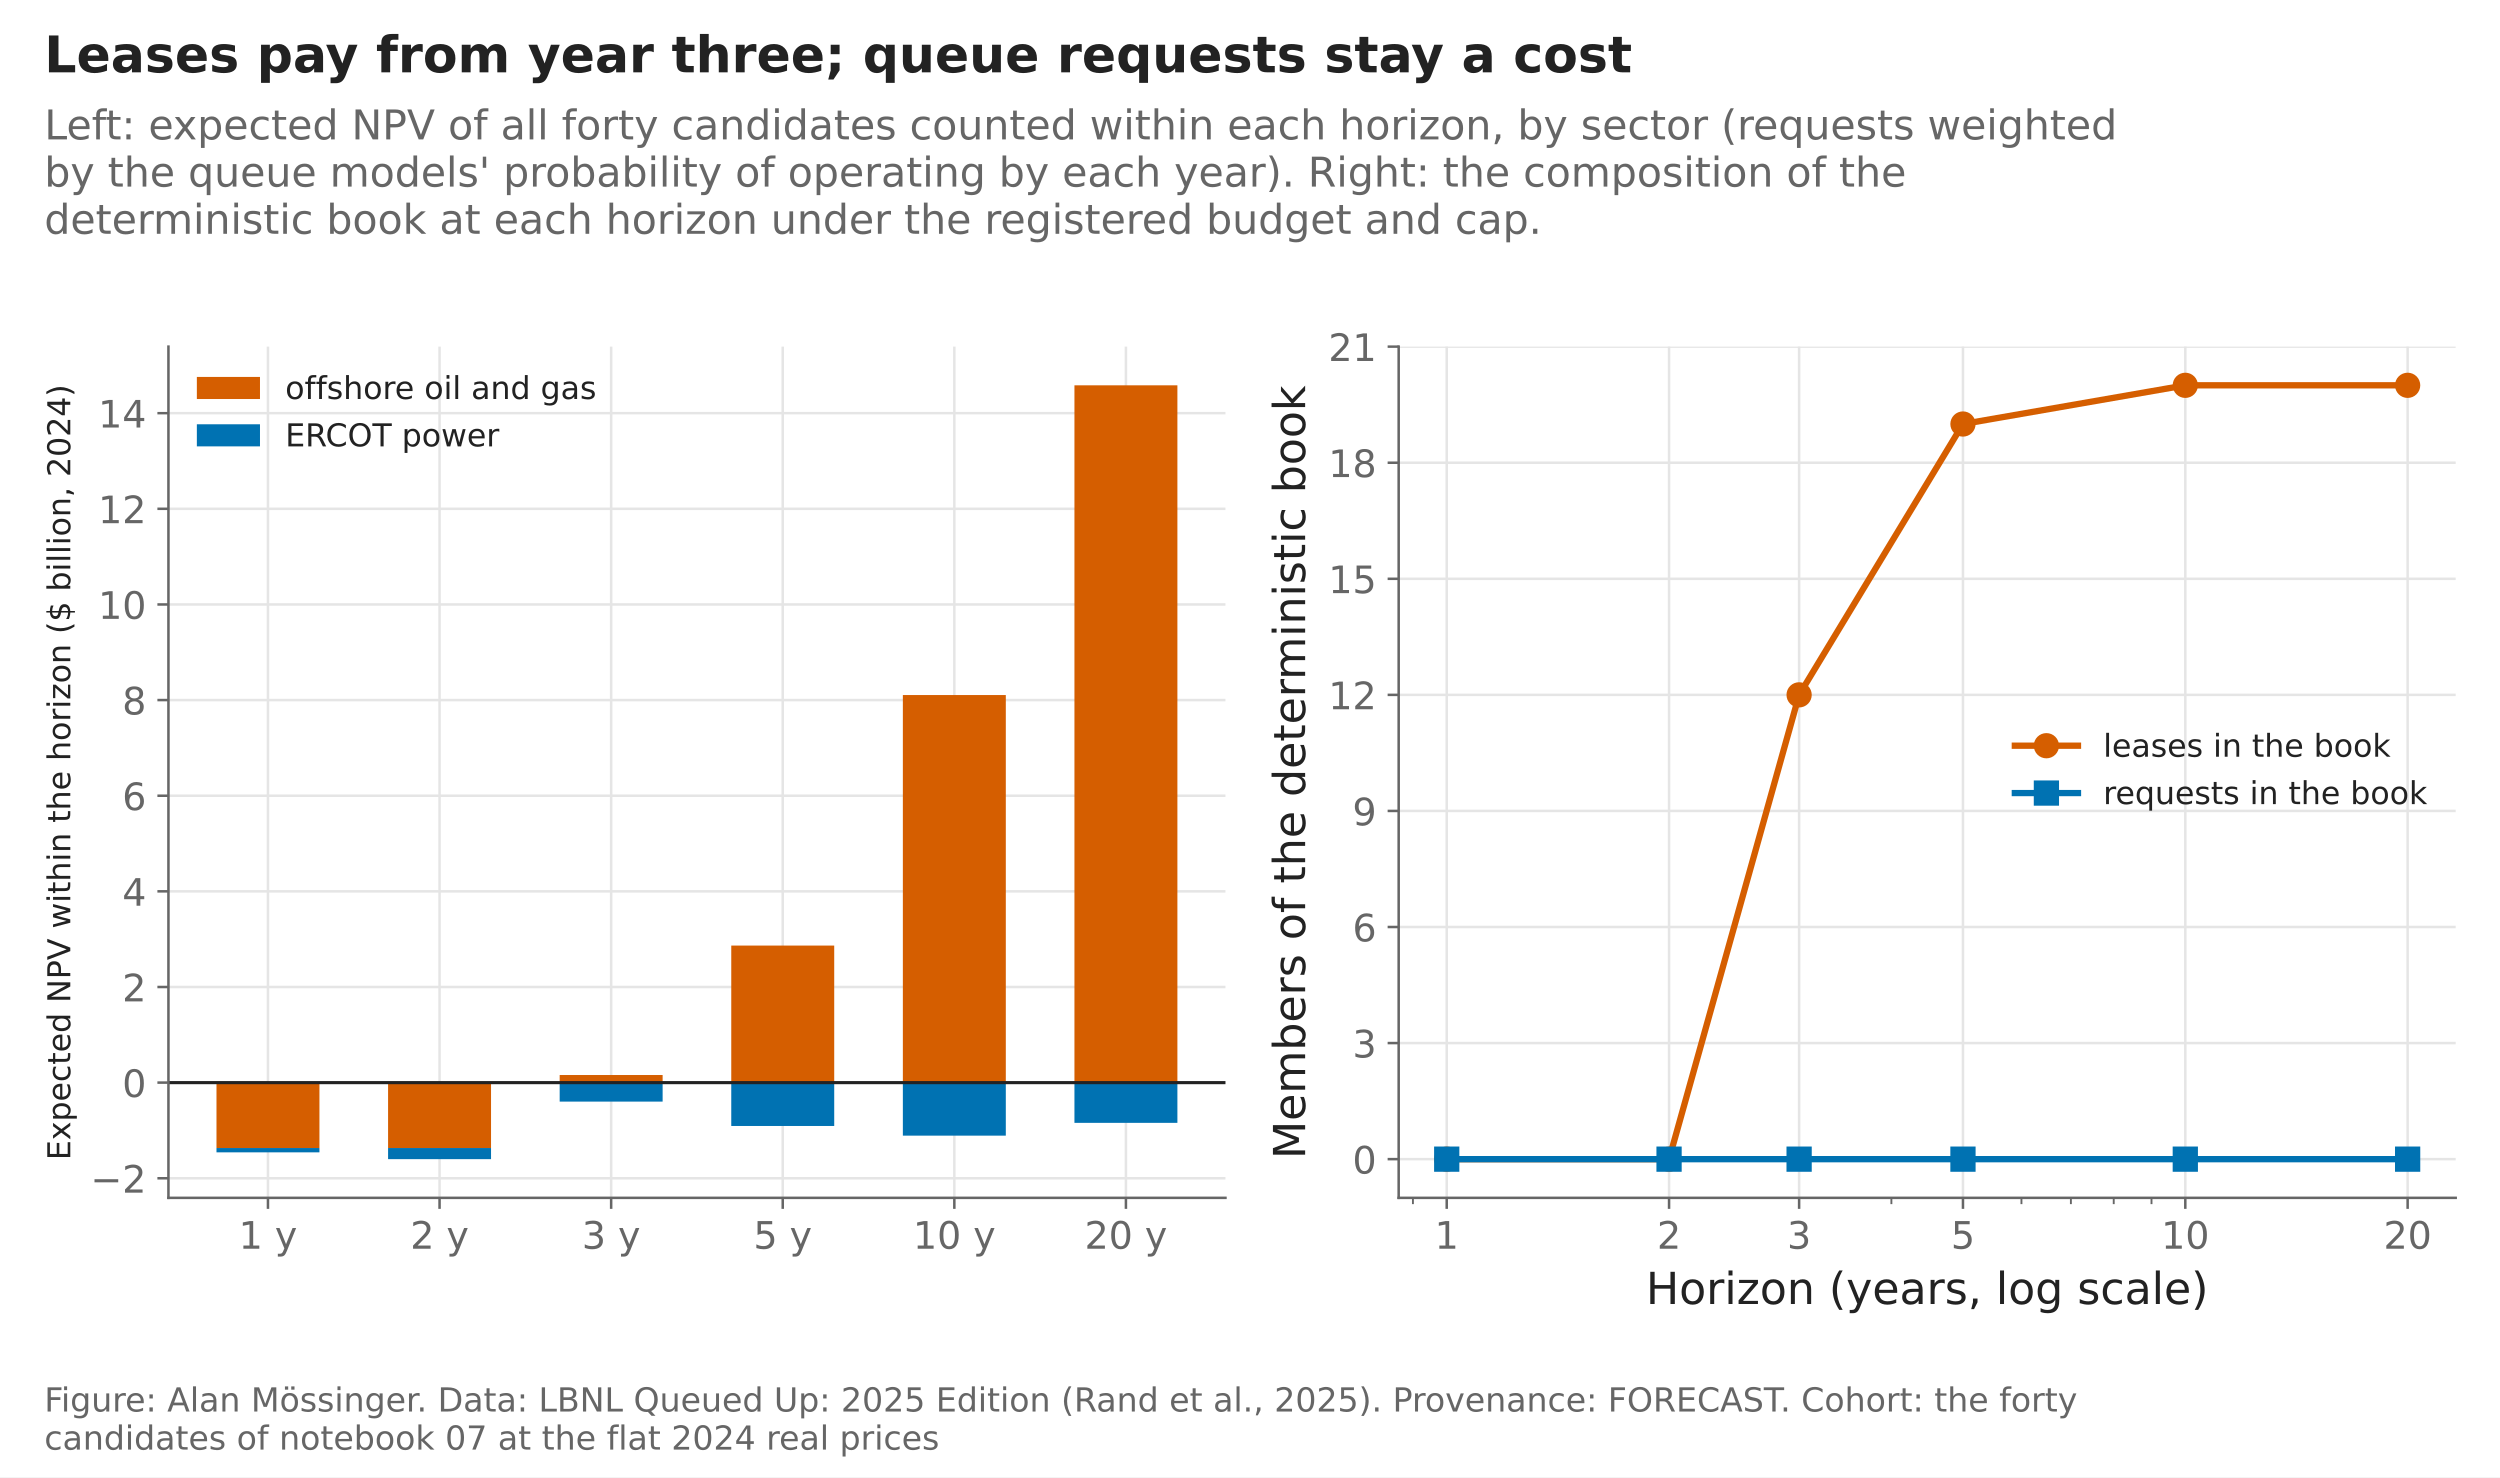
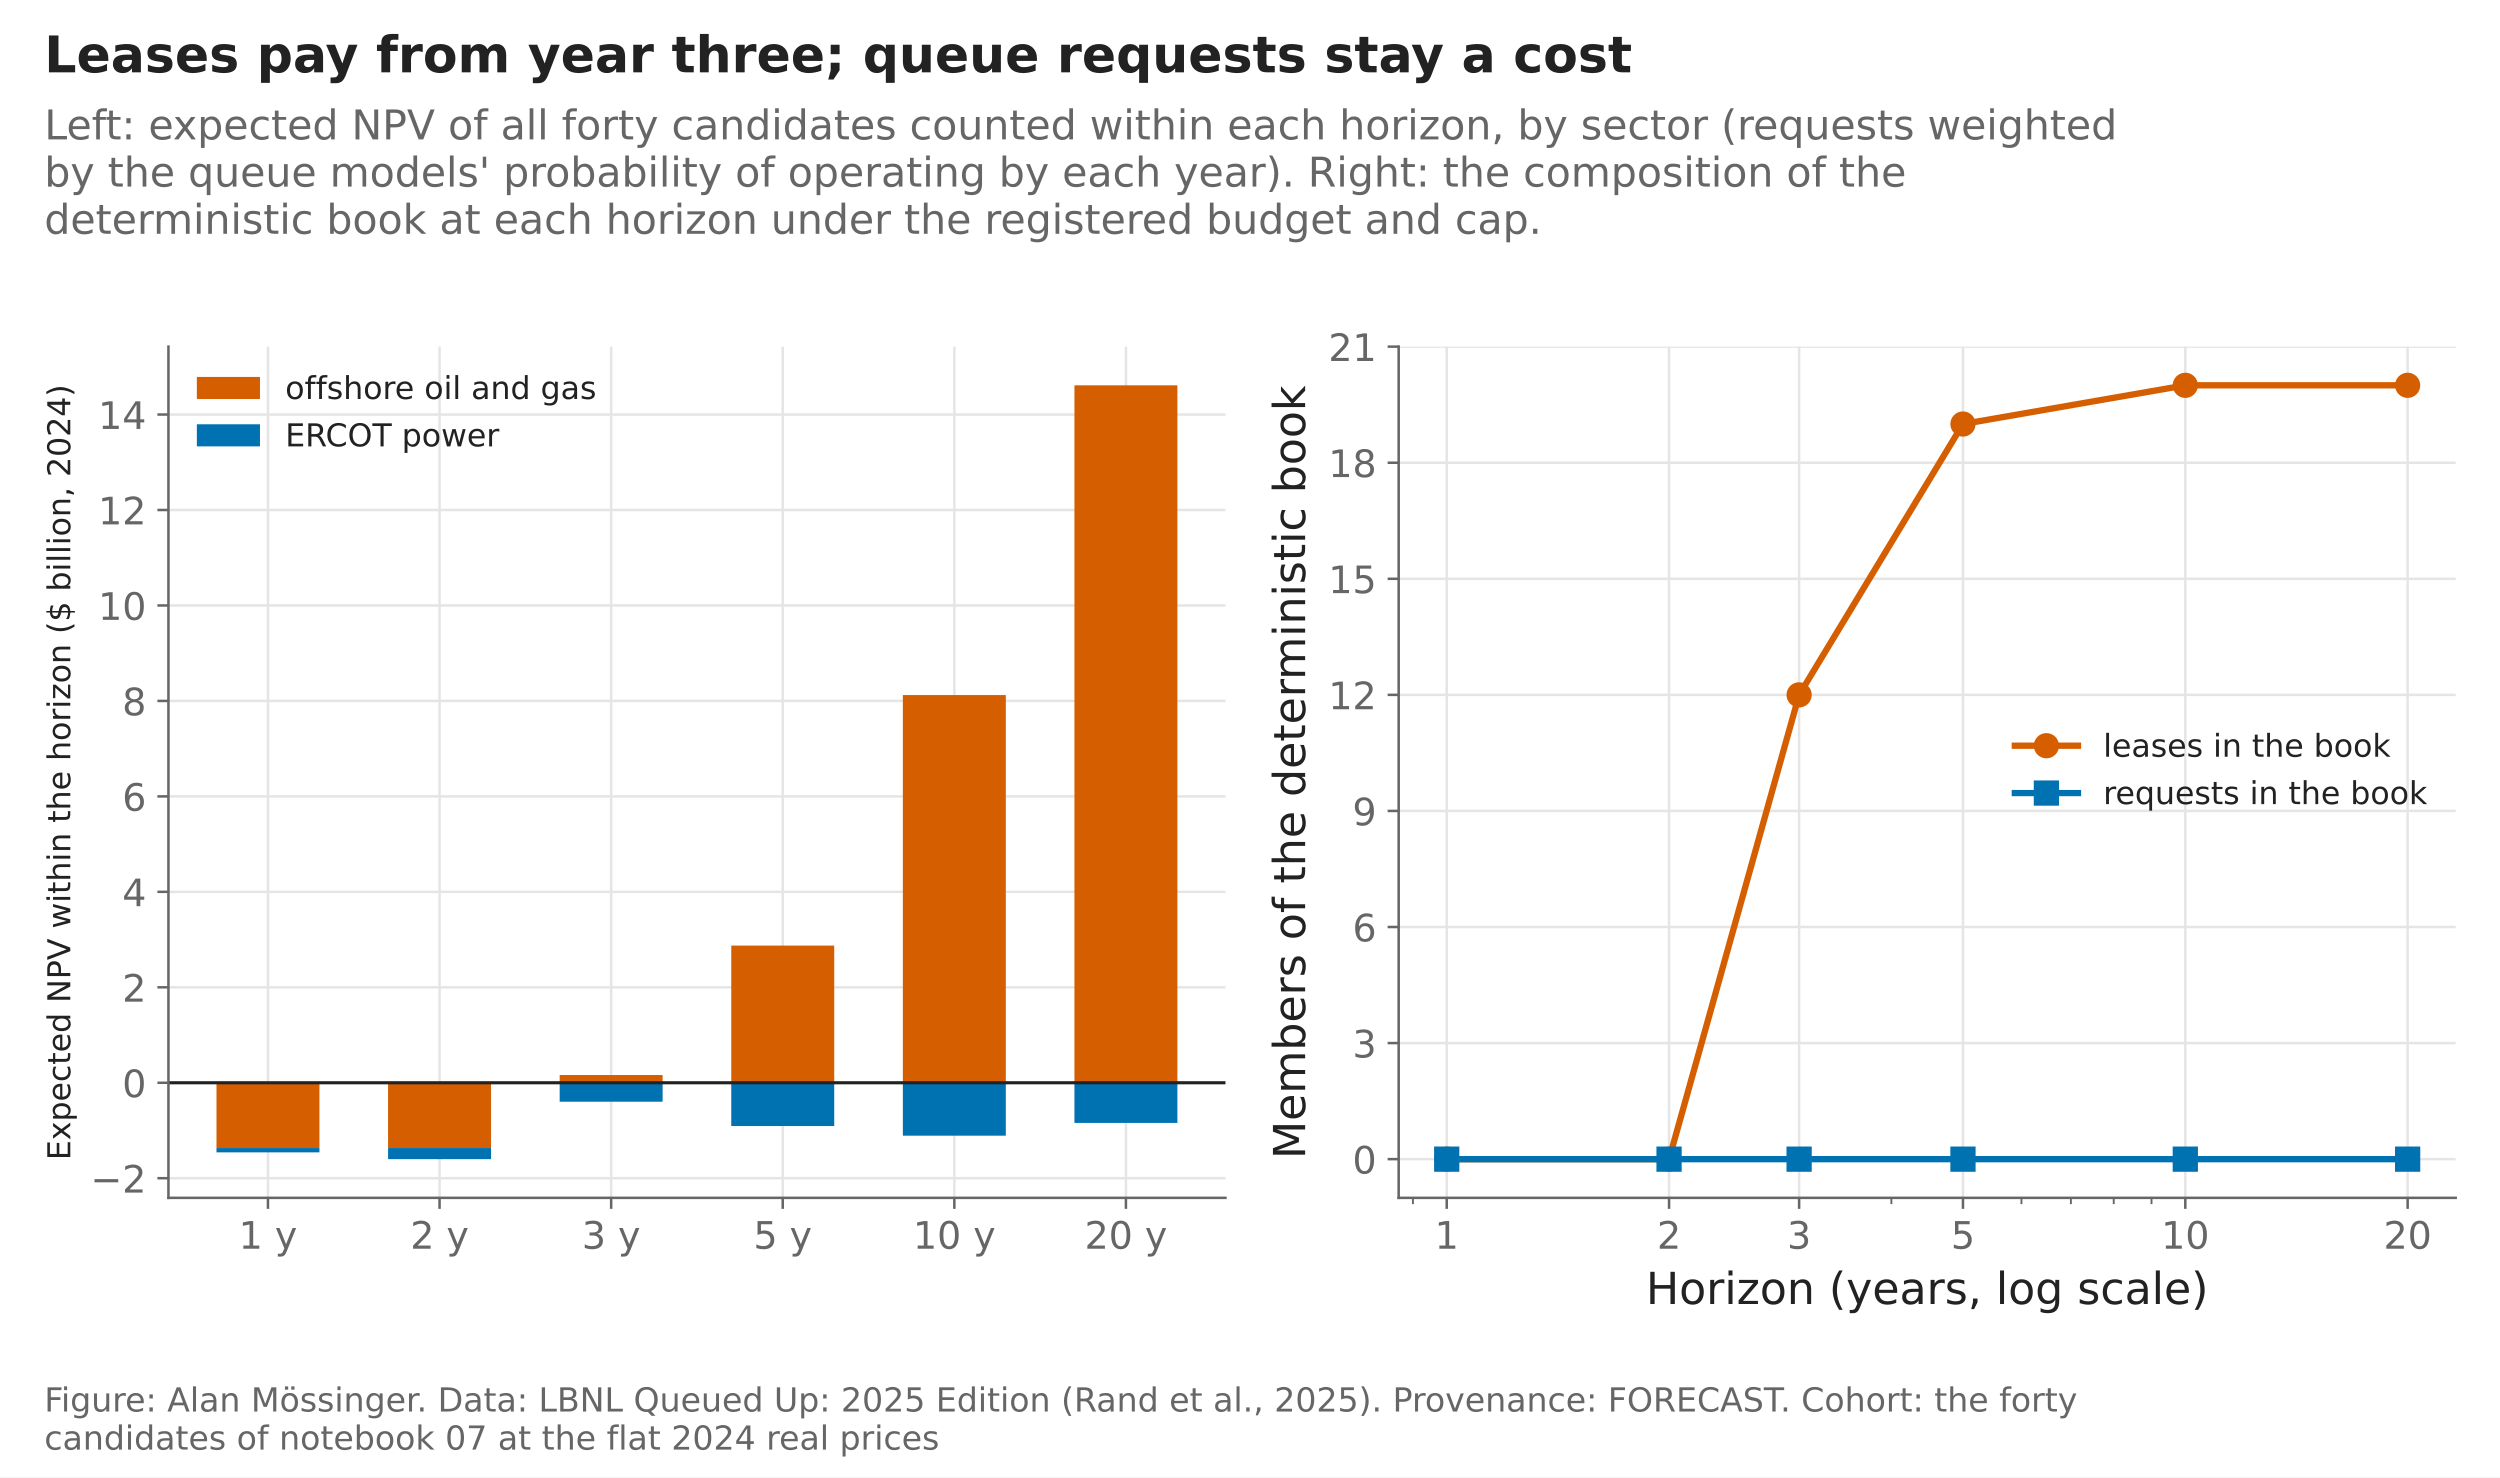
<svg xmlns="http://www.w3.org/2000/svg" xmlns:xlink="http://www.w3.org/1999/xlink" width="792pt" height="468pt" viewBox="0 0 792 468" version="1.1">
  <defs>
    <style type="text/css">*{stroke-linejoin: round; stroke-linecap: butt}</style>
  </defs>
  <g id="figure_1">
    <g id="patch_1">
      <path d="M 0 468  L 792 468  L 792 0  L 0 0  z " style="fill: #ffffff" />
    </g>
    <g id="axes_1">
      <g id="patch_2">
        <path d="M 53.362 379.478  L 388.221 379.478  L 388.221 109.813  L 53.362 109.813  z " style="fill: #ffffff" />
      </g>
      <g id="matplotlib.axis_1">
        <g id="xtick_1">
          <g id="line2d_1">
            <path d="M 84.891 379.478  L 84.891 109.813  " clip-path="url(#p23d7fe2e27)" style="fill: none; stroke: #e5e5e5; stroke-width: 0.8; stroke-linecap: square" />
          </g>
          <g id="line2d_2">
            <defs>
              <path id="me00eba5936" d="M 0 0  L 0 3.5  " style="stroke: #666666; stroke-width: 0.8" />
            </defs>
            <g>
              <use xlink:href="#me00eba5936" x="84.891" y="379.478" style="fill: #666666; stroke: #666666; stroke-width: 0.8" />
            </g>
          </g>
          <g id="text_1">
            <text style="font-size: 12px; font-family: 'DejaVu Sans', 'Bitstream Vera Sans', 'Computer Modern Sans Serif', 'Lucida Grande', 'Verdana', 'Geneva', 'Lucid', 'Arial', 'Helvetica', 'Avant Garde', sans-serif; text-anchor: middle; fill: #666666" x="84.891" y="395.595" transform="rotate(-0 84.89126 395.5952)">1 y</text>
          </g>
        </g>
        <g id="xtick_2">
          <g id="line2d_3">
            <path d="M 139.251 379.478  L 139.251 109.813  " clip-path="url(#p23d7fe2e27)" style="fill: none; stroke: #e5e5e5; stroke-width: 0.8; stroke-linecap: square" />
          </g>
          <g id="line2d_4">
            <g>
              <use xlink:href="#me00eba5936" x="139.251" y="379.478" style="fill: #666666; stroke: #666666; stroke-width: 0.8" />
            </g>
          </g>
          <g id="text_2">
            <text style="font-size: 12px; font-family: 'DejaVu Sans', 'Bitstream Vera Sans', 'Computer Modern Sans Serif', 'Lucida Grande', 'Verdana', 'Geneva', 'Lucid', 'Arial', 'Helvetica', 'Avant Garde', sans-serif; text-anchor: middle; fill: #666666" x="139.251" y="395.595" transform="rotate(-0 139.2515 395.5952)">2 y</text>
          </g>
        </g>
        <g id="xtick_3">
          <g id="line2d_5">
            <path d="M 193.612 379.478  L 193.612 109.813  " clip-path="url(#p23d7fe2e27)" style="fill: none; stroke: #e5e5e5; stroke-width: 0.8; stroke-linecap: square" />
          </g>
          <g id="line2d_6">
            <g>
              <use xlink:href="#me00eba5936" x="193.612" y="379.478" style="fill: #666666; stroke: #666666; stroke-width: 0.8" />
            </g>
          </g>
          <g id="text_3">
            <text style="font-size: 12px; font-family: 'DejaVu Sans', 'Bitstream Vera Sans', 'Computer Modern Sans Serif', 'Lucida Grande', 'Verdana', 'Geneva', 'Lucid', 'Arial', 'Helvetica', 'Avant Garde', sans-serif; text-anchor: middle; fill: #666666" x="193.612" y="395.595" transform="rotate(-0 193.6117 395.5952)">3 y</text>
          </g>
        </g>
        <g id="xtick_4">
          <g id="line2d_7">
            <path d="M 247.972 379.478  L 247.972 109.813  " clip-path="url(#p23d7fe2e27)" style="fill: none; stroke: #e5e5e5; stroke-width: 0.8; stroke-linecap: square" />
          </g>
          <g id="line2d_8">
            <g>
              <use xlink:href="#me00eba5936" x="247.972" y="379.478" style="fill: #666666; stroke: #666666; stroke-width: 0.8" />
            </g>
          </g>
          <g id="text_4">
            <text style="font-size: 12px; font-family: 'DejaVu Sans', 'Bitstream Vera Sans', 'Computer Modern Sans Serif', 'Lucida Grande', 'Verdana', 'Geneva', 'Lucid', 'Arial', 'Helvetica', 'Avant Garde', sans-serif; text-anchor: middle; fill: #666666" x="247.972" y="395.595" transform="rotate(-0 247.9719 395.5952)">5 y</text>
          </g>
        </g>
        <g id="xtick_5">
          <g id="line2d_9">
            <path d="M 302.332 379.478  L 302.332 109.813  " clip-path="url(#p23d7fe2e27)" style="fill: none; stroke: #e5e5e5; stroke-width: 0.8; stroke-linecap: square" />
          </g>
          <g id="line2d_10">
            <g>
              <use xlink:href="#me00eba5936" x="302.332" y="379.478" style="fill: #666666; stroke: #666666; stroke-width: 0.8" />
            </g>
          </g>
          <g id="text_5">
            <text style="font-size: 12px; font-family: 'DejaVu Sans', 'Bitstream Vera Sans', 'Computer Modern Sans Serif', 'Lucida Grande', 'Verdana', 'Geneva', 'Lucid', 'Arial', 'Helvetica', 'Avant Garde', sans-serif; text-anchor: middle; fill: #666666" x="302.332" y="395.595" transform="rotate(-0 302.3321 395.5952)">10 y</text>
          </g>
        </g>
        <g id="xtick_6">
          <g id="line2d_11">
            <path d="M 356.692 379.478  L 356.692 109.813  " clip-path="url(#p23d7fe2e27)" style="fill: none; stroke: #e5e5e5; stroke-width: 0.8; stroke-linecap: square" />
          </g>
          <g id="line2d_12">
            <g>
              <use xlink:href="#me00eba5936" x="356.692" y="379.478" style="fill: #666666; stroke: #666666; stroke-width: 0.8" />
            </g>
          </g>
          <g id="text_6">
            <text style="font-size: 12px; font-family: 'DejaVu Sans', 'Bitstream Vera Sans', 'Computer Modern Sans Serif', 'Lucida Grande', 'Verdana', 'Geneva', 'Lucid', 'Arial', 'Helvetica', 'Avant Garde', sans-serif; text-anchor: middle; fill: #666666" x="356.692" y="395.595" transform="rotate(-0 356.6923 395.5952)">20 y</text>
          </g>
        </g>
      </g>
      <g id="matplotlib.axis_2">
        <g id="ytick_1">
          <g id="line2d_13">
-             <path d="M 53.362 373.273  L 388.221 373.273  " clip-path="url(#p23d7fe2e27)" style="fill: none; stroke: #e5e5e5; stroke-width: 0.8; stroke-linecap: square" />
+             <path d="M 53.362 373.262  L 388.221 373.262  " clip-path="url(#p23d7fe2e27)" style="fill: none; stroke: #e5e5e5; stroke-width: 0.8; stroke-linecap: square" />
          </g>
          <g id="line2d_14">
            <defs>
              <path id="mce5acbc380" d="M 0 0  L -3.5 0  " style="stroke: #666666; stroke-width: 0.8" />
            </defs>
            <g>
-               <use xlink:href="#mce5acbc380" x="53.362" y="373.273" style="fill: #666666; stroke: #666666; stroke-width: 0.8" />
+               <use xlink:href="#mce5acbc380" x="53.362" y="373.262" style="fill: #666666; stroke: #666666; stroke-width: 0.8" />
            </g>
          </g>
          <g id="text_7">
-             <text style="font-size: 12px; font-family: 'DejaVu Sans', 'Bitstream Vera Sans', 'Computer Modern Sans Serif', 'Lucida Grande', 'Verdana', 'Geneva', 'Lucid', 'Arial', 'Helvetica', 'Avant Garde', sans-serif; text-anchor: end; fill: #666666" x="46.362" y="377.831" transform="rotate(-0 46.36234 377.8312)">−2</text>
+             <text style="font-size: 12px; font-family: 'DejaVu Sans', 'Bitstream Vera Sans', 'Computer Modern Sans Serif', 'Lucida Grande', 'Verdana', 'Geneva', 'Lucid', 'Arial', 'Helvetica', 'Avant Garde', sans-serif; text-anchor: end; fill: #666666" x="46.362" y="377.82" transform="rotate(-0 46.36234 377.8202)">−2</text>
          </g>
        </g>
        <g id="ytick_2">
          <g id="line2d_15">
-             <path d="M 53.362 342.975  L 388.221 342.975  " clip-path="url(#p23d7fe2e27)" style="fill: none; stroke: #e5e5e5; stroke-width: 0.8; stroke-linecap: square" />
+             <path d="M 53.362 343.019  L 388.221 343.019  " clip-path="url(#p23d7fe2e27)" style="fill: none; stroke: #e5e5e5; stroke-width: 0.8; stroke-linecap: square" />
          </g>
          <g id="line2d_16">
            <g>
-               <use xlink:href="#mce5acbc380" x="53.362" y="342.975" style="fill: #666666; stroke: #666666; stroke-width: 0.8" />
+               <use xlink:href="#mce5acbc380" x="53.362" y="343.019" style="fill: #666666; stroke: #666666; stroke-width: 0.8" />
            </g>
          </g>
          <g id="text_8">
-             <text style="font-size: 12px; font-family: 'DejaVu Sans', 'Bitstream Vera Sans', 'Computer Modern Sans Serif', 'Lucida Grande', 'Verdana', 'Geneva', 'Lucid', 'Arial', 'Helvetica', 'Avant Garde', sans-serif; text-anchor: end; fill: #666666" x="46.362" y="347.534" transform="rotate(-0 46.36234 347.5336)">0</text>
+             <text style="font-size: 12px; font-family: 'DejaVu Sans', 'Bitstream Vera Sans', 'Computer Modern Sans Serif', 'Lucida Grande', 'Verdana', 'Geneva', 'Lucid', 'Arial', 'Helvetica', 'Avant Garde', sans-serif; text-anchor: end; fill: #666666" x="46.362" y="347.578" transform="rotate(-0 46.36234 347.5777)">0</text>
          </g>
        </g>
        <g id="ytick_3">
          <g id="line2d_17">
-             <path d="M 53.362 312.677  L 388.221 312.677  " clip-path="url(#p23d7fe2e27)" style="fill: none; stroke: #e5e5e5; stroke-width: 0.8; stroke-linecap: square" />
+             <path d="M 53.362 312.777  L 388.221 312.777  " clip-path="url(#p23d7fe2e27)" style="fill: none; stroke: #e5e5e5; stroke-width: 0.8; stroke-linecap: square" />
          </g>
          <g id="line2d_18">
            <g>
-               <use xlink:href="#mce5acbc380" x="53.362" y="312.677" style="fill: #666666; stroke: #666666; stroke-width: 0.8" />
+               <use xlink:href="#mce5acbc380" x="53.362" y="312.777" style="fill: #666666; stroke: #666666; stroke-width: 0.8" />
            </g>
          </g>
          <g id="text_9">
-             <text style="font-size: 12px; font-family: 'DejaVu Sans', 'Bitstream Vera Sans', 'Computer Modern Sans Serif', 'Lucida Grande', 'Verdana', 'Geneva', 'Lucid', 'Arial', 'Helvetica', 'Avant Garde', sans-serif; text-anchor: end; fill: #666666" x="46.362" y="317.236" transform="rotate(-0 46.36234 317.2361)">2</text>
+             <text style="font-size: 12px; font-family: 'DejaVu Sans', 'Bitstream Vera Sans', 'Computer Modern Sans Serif', 'Lucida Grande', 'Verdana', 'Geneva', 'Lucid', 'Arial', 'Helvetica', 'Avant Garde', sans-serif; text-anchor: end; fill: #666666" x="46.362" y="317.335" transform="rotate(-0 46.36234 317.3352)">2</text>
          </g>
        </g>
        <g id="ytick_4">
          <g id="line2d_19">
-             <path d="M 53.362 282.38  L 388.221 282.38  " clip-path="url(#p23d7fe2e27)" style="fill: none; stroke: #e5e5e5; stroke-width: 0.8; stroke-linecap: square" />
+             <path d="M 53.362 282.534  L 388.221 282.534  " clip-path="url(#p23d7fe2e27)" style="fill: none; stroke: #e5e5e5; stroke-width: 0.8; stroke-linecap: square" />
          </g>
          <g id="line2d_20">
            <g>
-               <use xlink:href="#mce5acbc380" x="53.362" y="282.38" style="fill: #666666; stroke: #666666; stroke-width: 0.8" />
+               <use xlink:href="#mce5acbc380" x="53.362" y="282.534" style="fill: #666666; stroke: #666666; stroke-width: 0.8" />
            </g>
          </g>
          <g id="text_10">
-             <text style="font-size: 12px; font-family: 'DejaVu Sans', 'Bitstream Vera Sans', 'Computer Modern Sans Serif', 'Lucida Grande', 'Verdana', 'Geneva', 'Lucid', 'Arial', 'Helvetica', 'Avant Garde', sans-serif; text-anchor: end; fill: #666666" x="46.362" y="286.938" transform="rotate(-0 46.36234 286.9385)">4</text>
+             <text style="font-size: 12px; font-family: 'DejaVu Sans', 'Bitstream Vera Sans', 'Computer Modern Sans Serif', 'Lucida Grande', 'Verdana', 'Geneva', 'Lucid', 'Arial', 'Helvetica', 'Avant Garde', sans-serif; text-anchor: end; fill: #666666" x="46.362" y="287.093" transform="rotate(-0 46.36234 287.0928)">4</text>
          </g>
        </g>
        <g id="ytick_5">
          <g id="line2d_21">
-             <path d="M 53.362 252.082  L 388.221 252.082  " clip-path="url(#p23d7fe2e27)" style="fill: none; stroke: #e5e5e5; stroke-width: 0.8; stroke-linecap: square" />
+             <path d="M 53.362 252.292  L 388.221 252.292  " clip-path="url(#p23d7fe2e27)" style="fill: none; stroke: #e5e5e5; stroke-width: 0.8; stroke-linecap: square" />
          </g>
          <g id="line2d_22">
            <g>
-               <use xlink:href="#mce5acbc380" x="53.362" y="252.082" style="fill: #666666; stroke: #666666; stroke-width: 0.8" />
+               <use xlink:href="#mce5acbc380" x="53.362" y="252.292" style="fill: #666666; stroke: #666666; stroke-width: 0.8" />
            </g>
          </g>
          <g id="text_11">
-             <text style="font-size: 12px; font-family: 'DejaVu Sans', 'Bitstream Vera Sans', 'Computer Modern Sans Serif', 'Lucida Grande', 'Verdana', 'Geneva', 'Lucid', 'Arial', 'Helvetica', 'Avant Garde', sans-serif; text-anchor: end; fill: #666666" x="46.362" y="256.641" transform="rotate(-0 46.36234 256.6409)">6</text>
+             <text style="font-size: 12px; font-family: 'DejaVu Sans', 'Bitstream Vera Sans', 'Computer Modern Sans Serif', 'Lucida Grande', 'Verdana', 'Geneva', 'Lucid', 'Arial', 'Helvetica', 'Avant Garde', sans-serif; text-anchor: end; fill: #666666" x="46.362" y="256.85" transform="rotate(-0 46.36234 256.8503)">6</text>
          </g>
        </g>
        <g id="ytick_6">
          <g id="line2d_23">
-             <path d="M 53.362 221.785  L 388.221 221.785  " clip-path="url(#p23d7fe2e27)" style="fill: none; stroke: #e5e5e5; stroke-width: 0.8; stroke-linecap: square" />
+             <path d="M 53.362 222.049  L 388.221 222.049  " clip-path="url(#p23d7fe2e27)" style="fill: none; stroke: #e5e5e5; stroke-width: 0.8; stroke-linecap: square" />
          </g>
          <g id="line2d_24">
            <g>
-               <use xlink:href="#mce5acbc380" x="53.362" y="221.785" style="fill: #666666; stroke: #666666; stroke-width: 0.8" />
+               <use xlink:href="#mce5acbc380" x="53.362" y="222.049" style="fill: #666666; stroke: #666666; stroke-width: 0.8" />
            </g>
          </g>
          <g id="text_12">
-             <text style="font-size: 12px; font-family: 'DejaVu Sans', 'Bitstream Vera Sans', 'Computer Modern Sans Serif', 'Lucida Grande', 'Verdana', 'Geneva', 'Lucid', 'Arial', 'Helvetica', 'Avant Garde', sans-serif; text-anchor: end; fill: #666666" x="46.362" y="226.343" transform="rotate(-0 46.36234 226.3434)">8</text>
+             <text style="font-size: 12px; font-family: 'DejaVu Sans', 'Bitstream Vera Sans', 'Computer Modern Sans Serif', 'Lucida Grande', 'Verdana', 'Geneva', 'Lucid', 'Arial', 'Helvetica', 'Avant Garde', sans-serif; text-anchor: end; fill: #666666" x="46.362" y="226.608" transform="rotate(-0 46.36234 226.6079)">8</text>
          </g>
        </g>
        <g id="ytick_7">
          <g id="line2d_25">
-             <path d="M 53.362 191.487  L 388.221 191.487  " clip-path="url(#p23d7fe2e27)" style="fill: none; stroke: #e5e5e5; stroke-width: 0.8; stroke-linecap: square" />
+             <path d="M 53.362 191.807  L 388.221 191.807  " clip-path="url(#p23d7fe2e27)" style="fill: none; stroke: #e5e5e5; stroke-width: 0.8; stroke-linecap: square" />
          </g>
          <g id="line2d_26">
            <g>
-               <use xlink:href="#mce5acbc380" x="53.362" y="191.487" style="fill: #666666; stroke: #666666; stroke-width: 0.8" />
+               <use xlink:href="#mce5acbc380" x="53.362" y="191.807" style="fill: #666666; stroke: #666666; stroke-width: 0.8" />
            </g>
          </g>
          <g id="text_13">
-             <text style="font-size: 12px; font-family: 'DejaVu Sans', 'Bitstream Vera Sans', 'Computer Modern Sans Serif', 'Lucida Grande', 'Verdana', 'Geneva', 'Lucid', 'Arial', 'Helvetica', 'Avant Garde', sans-serif; text-anchor: end; fill: #666666" x="46.362" y="196.046" transform="rotate(-0 46.36234 196.0458)">10</text>
+             <text style="font-size: 12px; font-family: 'DejaVu Sans', 'Bitstream Vera Sans', 'Computer Modern Sans Serif', 'Lucida Grande', 'Verdana', 'Geneva', 'Lucid', 'Arial', 'Helvetica', 'Avant Garde', sans-serif; text-anchor: end; fill: #666666" x="46.362" y="196.365" transform="rotate(-0 46.36234 196.3654)">10</text>
          </g>
        </g>
        <g id="ytick_8">
          <g id="line2d_27">
-             <path d="M 53.362 161.19  L 388.221 161.19  " clip-path="url(#p23d7fe2e27)" style="fill: none; stroke: #e5e5e5; stroke-width: 0.8; stroke-linecap: square" />
+             <path d="M 53.362 161.564  L 388.221 161.564  " clip-path="url(#p23d7fe2e27)" style="fill: none; stroke: #e5e5e5; stroke-width: 0.8; stroke-linecap: square" />
          </g>
          <g id="line2d_28">
            <g>
-               <use xlink:href="#mce5acbc380" x="53.362" y="161.19" style="fill: #666666; stroke: #666666; stroke-width: 0.8" />
+               <use xlink:href="#mce5acbc380" x="53.362" y="161.564" style="fill: #666666; stroke: #666666; stroke-width: 0.8" />
            </g>
          </g>
          <g id="text_14">
-             <text style="font-size: 12px; font-family: 'DejaVu Sans', 'Bitstream Vera Sans', 'Computer Modern Sans Serif', 'Lucida Grande', 'Verdana', 'Geneva', 'Lucid', 'Arial', 'Helvetica', 'Avant Garde', sans-serif; text-anchor: end; fill: #666666" x="46.362" y="165.748" transform="rotate(-0 46.36234 165.7482)">12</text>
+             <text style="font-size: 12px; font-family: 'DejaVu Sans', 'Bitstream Vera Sans', 'Computer Modern Sans Serif', 'Lucida Grande', 'Verdana', 'Geneva', 'Lucid', 'Arial', 'Helvetica', 'Avant Garde', sans-serif; text-anchor: end; fill: #666666" x="46.362" y="166.123" transform="rotate(-0 46.36234 166.123)">12</text>
          </g>
        </g>
        <g id="ytick_9">
          <g id="line2d_29">
-             <path d="M 53.362 130.892  L 388.221 130.892  " clip-path="url(#p23d7fe2e27)" style="fill: none; stroke: #e5e5e5; stroke-width: 0.8; stroke-linecap: square" />
+             <path d="M 53.362 131.322  L 388.221 131.322  " clip-path="url(#p23d7fe2e27)" style="fill: none; stroke: #e5e5e5; stroke-width: 0.8; stroke-linecap: square" />
          </g>
          <g id="line2d_30">
            <g>
-               <use xlink:href="#mce5acbc380" x="53.362" y="130.892" style="fill: #666666; stroke: #666666; stroke-width: 0.8" />
+               <use xlink:href="#mce5acbc380" x="53.362" y="131.322" style="fill: #666666; stroke: #666666; stroke-width: 0.8" />
            </g>
          </g>
          <g id="text_15">
-             <text style="font-size: 12px; font-family: 'DejaVu Sans', 'Bitstream Vera Sans', 'Computer Modern Sans Serif', 'Lucida Grande', 'Verdana', 'Geneva', 'Lucid', 'Arial', 'Helvetica', 'Avant Garde', sans-serif; text-anchor: end; fill: #666666" x="46.362" y="135.451" transform="rotate(-0 46.36234 135.4507)">14</text>
+             <text style="font-size: 12px; font-family: 'DejaVu Sans', 'Bitstream Vera Sans', 'Computer Modern Sans Serif', 'Lucida Grande', 'Verdana', 'Geneva', 'Lucid', 'Arial', 'Helvetica', 'Avant Garde', sans-serif; text-anchor: end; fill: #666666" x="46.362" y="135.88" transform="rotate(-0 46.36234 135.8805)">14</text>
          </g>
        </g>
        <g id="text_16">
          <text style="font-size: 10px; font-family: 'DejaVu Sans', 'Bitstream Vera Sans', 'Computer Modern Sans Serif', 'Lucida Grande', 'Verdana', 'Geneva', 'Lucid', 'Arial', 'Helvetica', 'Avant Garde', sans-serif; text-anchor: middle; fill: #222222" x="22.269" y="244.645" transform="rotate(-90 22.26938 244.6453)">Expected NPV within the horizon ($ billion, 2024)</text>
        </g>
      </g>
      <g id="patch_3">
-         <path d="M 68.583 342.975  L 101.199 342.975  L 101.199 363.699  L 68.583 363.699  z " clip-path="url(#p23d7fe2e27)" style="fill: #d55e00" />
+         <path d="M 68.583 343.019  L 101.199 343.019  L 101.199 363.705  L 68.583 363.705  z " clip-path="url(#p23d7fe2e27)" style="fill: #d55e00" />
      </g>
      <g id="patch_4">
-         <path d="M 122.943 342.975  L 155.56 342.975  L 155.56 363.699  L 122.943 363.699  z " clip-path="url(#p23d7fe2e27)" style="fill: #d55e00" />
+         <path d="M 122.943 343.019  L 155.56 343.019  L 155.56 363.705  L 122.943 363.705  z " clip-path="url(#p23d7fe2e27)" style="fill: #d55e00" />
      </g>
      <g id="patch_5">
-         <path d="M 177.304 342.975  L 209.92 342.975  L 209.92 340.565  L 177.304 340.565  z " clip-path="url(#p23d7fe2e27)" style="fill: #d55e00" />
+         <path d="M 177.304 343.019  L 209.92 343.019  L 209.92 340.571  L 177.304 340.571  z " clip-path="url(#p23d7fe2e27)" style="fill: #d55e00" />
      </g>
      <g id="patch_6">
-         <path d="M 231.664 342.975  L 264.28 342.975  L 264.28 299.555  L 231.664 299.555  z " clip-path="url(#p23d7fe2e27)" style="fill: #d55e00" />
+         <path d="M 231.664 343.019  L 264.28 343.019  L 264.28 299.561  L 231.664 299.561  z " clip-path="url(#p23d7fe2e27)" style="fill: #d55e00" />
      </g>
      <g id="patch_7">
-         <path d="M 286.024 342.975  L 318.64 342.975  L 318.64 220.189  L 286.024 220.189  z " clip-path="url(#p23d7fe2e27)" style="fill: #d55e00" />
+         <path d="M 286.024 343.019  L 318.64 343.019  L 318.64 220.193  L 286.024 220.193  z " clip-path="url(#p23d7fe2e27)" style="fill: #d55e00" />
      </g>
      <g id="patch_8">
-         <path d="M 340.384 342.975  L 373 342.975  L 373 122.07  L 340.384 122.07  z " clip-path="url(#p23d7fe2e27)" style="fill: #d55e00" />
+         <path d="M 340.384 343.019  L 373 343.019  L 373 122.07  L 340.384 122.07  z " clip-path="url(#p23d7fe2e27)" style="fill: #d55e00" />
      </g>
      <g id="patch_9">
-         <path d="M 68.583 363.699  L 101.199 363.699  L 101.199 365.063  L 68.583 365.063  z " clip-path="url(#p23d7fe2e27)" style="fill: #0072b2" />
+         <path d="M 68.583 363.705  L 101.199 363.705  L 101.199 365.067  L 68.583 365.067  z " clip-path="url(#p23d7fe2e27)" style="fill: #0072b2" />
      </g>
      <g id="patch_10">
-         <path d="M 122.943 363.699  L 155.56 363.699  L 155.56 367.22  L 122.943 367.22  z " clip-path="url(#p23d7fe2e27)" style="fill: #0072b2" />
+         <path d="M 122.943 363.705  L 155.56 363.705  L 155.56 367.22  L 122.943 367.22  z " clip-path="url(#p23d7fe2e27)" style="fill: #0072b2" />
      </g>
      <g id="patch_11">
-         <path d="M 177.304 342.975  L 209.92 342.975  L 209.92 348.989  L 177.304 348.989  z " clip-path="url(#p23d7fe2e27)" style="fill: #0072b2" />
+         <path d="M 177.304 343.019  L 209.92 343.019  L 209.92 349.022  L 177.304 349.022  z " clip-path="url(#p23d7fe2e27)" style="fill: #0072b2" />
      </g>
      <g id="patch_12">
-         <path d="M 231.664 342.975  L 264.28 342.975  L 264.28 356.709  L 231.664 356.709  z " clip-path="url(#p23d7fe2e27)" style="fill: #0072b2" />
+         <path d="M 231.664 343.019  L 264.28 343.019  L 264.28 356.728  L 231.664 356.728  z " clip-path="url(#p23d7fe2e27)" style="fill: #0072b2" />
      </g>
      <g id="patch_13">
-         <path d="M 286.024 342.975  L 318.64 342.975  L 318.64 359.771  L 286.024 359.771  z " clip-path="url(#p23d7fe2e27)" style="fill: #0072b2" />
+         <path d="M 286.024 343.019  L 318.64 343.019  L 318.64 359.785  L 286.024 359.785  z " clip-path="url(#p23d7fe2e27)" style="fill: #0072b2" />
      </g>
      <g id="patch_14">
-         <path d="M 340.384 342.975  L 373 342.975  L 373 355.721  L 340.384 355.721  z " clip-path="url(#p23d7fe2e27)" style="fill: #0072b2" />
+         <path d="M 340.384 343.019  L 373 343.019  L 373 355.742  L 340.384 355.742  z " clip-path="url(#p23d7fe2e27)" style="fill: #0072b2" />
      </g>
      <g id="line2d_31">
-         <path d="M 53.362 342.975  L 388.221 342.975  " clip-path="url(#p23d7fe2e27)" style="fill: none; stroke: #222222; stroke-linecap: square" />
+         <path d="M 53.362 343.019  L 388.221 343.019  " clip-path="url(#p23d7fe2e27)" style="fill: none; stroke: #222222; stroke-linecap: square" />
      </g>
      <g id="patch_15">
        <path d="M 53.362 379.478  L 53.362 109.813  " style="fill: none; stroke: #666666; stroke-width: 0.8; stroke-linejoin: miter; stroke-linecap: square" />
      </g>
      <g id="patch_16">
        <path d="M 53.362 379.478  L 388.221 379.478  " style="fill: none; stroke: #666666; stroke-width: 0.8; stroke-linejoin: miter; stroke-linecap: square" />
      </g>
      <g id="legend_1">
        <g id="patch_17">
          <path d="M 62.362 126.411  L 82.362 126.411  L 82.362 119.411  L 62.362 119.411  z " style="fill: #d55e00" />
        </g>
        <g id="text_17">
          <text style="font-size: 10px; font-family: 'DejaVu Sans', 'Bitstream Vera Sans', 'Computer Modern Sans Serif', 'Lucida Grande', 'Verdana', 'Geneva', 'Lucid', 'Arial', 'Helvetica', 'Avant Garde', sans-serif; text-anchor: start; fill: #222222" x="90.362" y="126.411" transform="rotate(-0 90.36234 126.411)">offshore oil and gas</text>
        </g>
        <g id="patch_18">
          <path d="M 62.362 141.412  L 82.362 141.412  L 82.362 134.412  L 62.362 134.412  z " style="fill: #0072b2" />
        </g>
        <g id="text_18">
          <text style="font-size: 10px; font-family: 'DejaVu Sans', 'Bitstream Vera Sans', 'Computer Modern Sans Serif', 'Lucida Grande', 'Verdana', 'Geneva', 'Lucid', 'Arial', 'Helvetica', 'Avant Garde', sans-serif; text-anchor: start; fill: #222222" x="90.362" y="141.412" transform="rotate(-0 90.36234 141.4118)">ERCOT power</text>
        </g>
      </g>
    </g>
    <g id="axes_2">
      <g id="patch_19">
        <path d="M 443.101 379.478  L 777.96 379.478  L 777.96 109.813  L 443.101 109.813  z " style="fill: #ffffff" />
      </g>
      <g id="matplotlib.axis_3">
        <g id="xtick_7">
          <g id="line2d_32">
            <path d="M 458.322 379.478  L 458.322 109.813  " clip-path="url(#p4f88612921)" style="fill: none; stroke: #e5e5e5; stroke-width: 0.8; stroke-linecap: square" />
          </g>
          <g id="line2d_33">
            <g>
              <use xlink:href="#me00eba5936" x="458.322" y="379.478" style="fill: #666666; stroke: #666666; stroke-width: 0.8" />
            </g>
          </g>
          <g id="text_19">
            <text style="font-size: 12px; font-family: 'DejaVu Sans', 'Bitstream Vera Sans', 'Computer Modern Sans Serif', 'Lucida Grande', 'Verdana', 'Geneva', 'Lucid', 'Arial', 'Helvetica', 'Avant Garde', sans-serif; text-anchor: middle; fill: #666666" x="458.322" y="395.595" transform="rotate(-0 458.322 395.5952)">1</text>
          </g>
        </g>
        <g id="xtick_8">
          <g id="line2d_34">
            <path d="M 528.758 379.478  L 528.758 109.813  " clip-path="url(#p4f88612921)" style="fill: none; stroke: #e5e5e5; stroke-width: 0.8; stroke-linecap: square" />
          </g>
          <g id="line2d_35">
            <g>
              <use xlink:href="#me00eba5936" x="528.758" y="379.478" style="fill: #666666; stroke: #666666; stroke-width: 0.8" />
            </g>
          </g>
          <g id="text_20">
            <text style="font-size: 12px; font-family: 'DejaVu Sans', 'Bitstream Vera Sans', 'Computer Modern Sans Serif', 'Lucida Grande', 'Verdana', 'Geneva', 'Lucid', 'Arial', 'Helvetica', 'Avant Garde', sans-serif; text-anchor: middle; fill: #666666" x="528.758" y="395.595" transform="rotate(-0 528.7575 395.5952)">2</text>
          </g>
        </g>
        <g id="xtick_9">
          <g id="line2d_36">
            <path d="M 569.96 379.478  L 569.96 109.813  " clip-path="url(#p4f88612921)" style="fill: none; stroke: #e5e5e5; stroke-width: 0.8; stroke-linecap: square" />
          </g>
          <g id="line2d_37">
            <g>
              <use xlink:href="#me00eba5936" x="569.96" y="379.478" style="fill: #666666; stroke: #666666; stroke-width: 0.8" />
            </g>
          </g>
          <g id="text_21">
            <text style="font-size: 12px; font-family: 'DejaVu Sans', 'Bitstream Vera Sans', 'Computer Modern Sans Serif', 'Lucida Grande', 'Verdana', 'Geneva', 'Lucid', 'Arial', 'Helvetica', 'Avant Garde', sans-serif; text-anchor: middle; fill: #666666" x="569.96" y="395.595" transform="rotate(-0 569.9596 395.5952)">3</text>
          </g>
        </g>
        <g id="xtick_10">
          <g id="line2d_38">
            <path d="M 621.868 379.478  L 621.868 109.813  " clip-path="url(#p4f88612921)" style="fill: none; stroke: #e5e5e5; stroke-width: 0.8; stroke-linecap: square" />
          </g>
          <g id="line2d_39">
            <g>
              <use xlink:href="#me00eba5936" x="621.868" y="379.478" style="fill: #666666; stroke: #666666; stroke-width: 0.8" />
            </g>
          </g>
          <g id="text_22">
            <text style="font-size: 12px; font-family: 'DejaVu Sans', 'Bitstream Vera Sans', 'Computer Modern Sans Serif', 'Lucida Grande', 'Verdana', 'Geneva', 'Lucid', 'Arial', 'Helvetica', 'Avant Garde', sans-serif; text-anchor: middle; fill: #666666" x="621.868" y="395.595" transform="rotate(-0 621.8682 395.5952)">5</text>
          </g>
        </g>
        <g id="xtick_11">
          <g id="line2d_40">
            <path d="M 692.304 379.478  L 692.304 109.813  " clip-path="url(#p4f88612921)" style="fill: none; stroke: #e5e5e5; stroke-width: 0.8; stroke-linecap: square" />
          </g>
          <g id="line2d_41">
            <g>
              <use xlink:href="#me00eba5936" x="692.304" y="379.478" style="fill: #666666; stroke: #666666; stroke-width: 0.8" />
            </g>
          </g>
          <g id="text_23">
            <text style="font-size: 12px; font-family: 'DejaVu Sans', 'Bitstream Vera Sans', 'Computer Modern Sans Serif', 'Lucida Grande', 'Verdana', 'Geneva', 'Lucid', 'Arial', 'Helvetica', 'Avant Garde', sans-serif; text-anchor: middle; fill: #666666" x="692.304" y="395.595" transform="rotate(-0 692.3037 395.5952)">10</text>
          </g>
        </g>
        <g id="xtick_12">
          <g id="line2d_42">
            <path d="M 762.739 379.478  L 762.739 109.813  " clip-path="url(#p4f88612921)" style="fill: none; stroke: #e5e5e5; stroke-width: 0.8; stroke-linecap: square" />
          </g>
          <g id="line2d_43">
            <g>
              <use xlink:href="#me00eba5936" x="762.739" y="379.478" style="fill: #666666; stroke: #666666; stroke-width: 0.8" />
            </g>
          </g>
          <g id="text_24">
            <text style="font-size: 12px; font-family: 'DejaVu Sans', 'Bitstream Vera Sans', 'Computer Modern Sans Serif', 'Lucida Grande', 'Verdana', 'Geneva', 'Lucid', 'Arial', 'Helvetica', 'Avant Garde', sans-serif; text-anchor: middle; fill: #666666" x="762.739" y="395.595" transform="rotate(-0 762.7391 395.5952)">20</text>
          </g>
        </g>
        <g id="xtick_13">
          <g id="line2d_44">
            <defs>
              <path id="m468558917e" d="M 0 0  L 0 2  " style="stroke: #666666; stroke-width: 0.6" />
            </defs>
            <g>
              <use xlink:href="#m468558917e" x="447.616" y="379.478" style="fill: #666666; stroke: #666666; stroke-width: 0.6" />
            </g>
          </g>
        </g>
        <g id="xtick_14">
          <g id="line2d_45">
            <g>
              <use xlink:href="#m468558917e" x="599.193" y="379.478" style="fill: #666666; stroke: #666666; stroke-width: 0.6" />
            </g>
          </g>
        </g>
        <g id="xtick_15">
          <g id="line2d_46">
            <g>
              <use xlink:href="#m468558917e" x="640.395" y="379.478" style="fill: #666666; stroke: #666666; stroke-width: 0.6" />
            </g>
          </g>
        </g>
        <g id="xtick_16">
          <g id="line2d_47">
            <g>
              <use xlink:href="#m468558917e" x="656.059" y="379.478" style="fill: #666666; stroke: #666666; stroke-width: 0.6" />
            </g>
          </g>
        </g>
        <g id="xtick_17">
          <g id="line2d_48">
            <g>
              <use xlink:href="#m468558917e" x="669.628" y="379.478" style="fill: #666666; stroke: #666666; stroke-width: 0.6" />
            </g>
          </g>
        </g>
        <g id="xtick_18">
          <g id="line2d_49">
            <g>
              <use xlink:href="#m468558917e" x="681.597" y="379.478" style="fill: #666666; stroke: #666666; stroke-width: 0.6" />
            </g>
          </g>
        </g>
        <g id="text_25">
          <text style="font-size: 14px; font-family: 'DejaVu Sans', 'Bitstream Vera Sans', 'Computer Modern Sans Serif', 'Lucida Grande', 'Verdana', 'Geneva', 'Lucid', 'Arial', 'Helvetica', 'Avant Garde', sans-serif; text-anchor: middle; fill: #222222" x="610.531" y="413.116" transform="rotate(-0 610.5306 413.1158)">Horizon (years, log scale)</text>
        </g>
      </g>
      <g id="matplotlib.axis_4">
        <g id="ytick_10">
          <g id="line2d_50">
            <path d="M 443.101 367.22  L 777.96 367.22  " clip-path="url(#p4f88612921)" style="fill: none; stroke: #e5e5e5; stroke-width: 0.8; stroke-linecap: square" />
          </g>
          <g id="line2d_51">
            <g>
              <use xlink:href="#mce5acbc380" x="443.101" y="367.22" style="fill: #666666; stroke: #666666; stroke-width: 0.8" />
            </g>
          </g>
          <g id="text_26">
            <text style="font-size: 12px; font-family: 'DejaVu Sans', 'Bitstream Vera Sans', 'Computer Modern Sans Serif', 'Lucida Grande', 'Verdana', 'Geneva', 'Lucid', 'Arial', 'Helvetica', 'Avant Garde', sans-serif; text-anchor: end; fill: #666666" x="436.101" y="371.779" transform="rotate(-0 436.1012 371.7791)">0</text>
          </g>
        </g>
        <g id="ytick_11">
          <g id="line2d_52">
            <path d="M 443.101 330.448  L 777.96 330.448  " clip-path="url(#p4f88612921)" style="fill: none; stroke: #e5e5e5; stroke-width: 0.8; stroke-linecap: square" />
          </g>
          <g id="line2d_53">
            <g>
              <use xlink:href="#mce5acbc380" x="443.101" y="330.448" style="fill: #666666; stroke: #666666; stroke-width: 0.8" />
            </g>
          </g>
          <g id="text_27">
            <text style="font-size: 12px; font-family: 'DejaVu Sans', 'Bitstream Vera Sans', 'Computer Modern Sans Serif', 'Lucida Grande', 'Verdana', 'Geneva', 'Lucid', 'Arial', 'Helvetica', 'Avant Garde', sans-serif; text-anchor: end; fill: #666666" x="436.101" y="335.007" transform="rotate(-0 436.1012 335.0065)">3</text>
          </g>
        </g>
        <g id="ytick_12">
          <g id="line2d_54">
            <path d="M 443.101 293.675  L 777.96 293.675  " clip-path="url(#p4f88612921)" style="fill: none; stroke: #e5e5e5; stroke-width: 0.8; stroke-linecap: square" />
          </g>
          <g id="line2d_55">
            <g>
              <use xlink:href="#mce5acbc380" x="443.101" y="293.675" style="fill: #666666; stroke: #666666; stroke-width: 0.8" />
            </g>
          </g>
          <g id="text_28">
            <text style="font-size: 12px; font-family: 'DejaVu Sans', 'Bitstream Vera Sans', 'Computer Modern Sans Serif', 'Lucida Grande', 'Verdana', 'Geneva', 'Lucid', 'Arial', 'Helvetica', 'Avant Garde', sans-serif; text-anchor: end; fill: #666666" x="436.101" y="298.234" transform="rotate(-0 436.1012 298.234)">6</text>
          </g>
        </g>
        <g id="ytick_13">
          <g id="line2d_56">
            <path d="M 443.101 256.903  L 777.96 256.903  " clip-path="url(#p4f88612921)" style="fill: none; stroke: #e5e5e5; stroke-width: 0.8; stroke-linecap: square" />
          </g>
          <g id="line2d_57">
            <g>
              <use xlink:href="#mce5acbc380" x="443.101" y="256.903" style="fill: #666666; stroke: #666666; stroke-width: 0.8" />
            </g>
          </g>
          <g id="text_29">
            <text style="font-size: 12px; font-family: 'DejaVu Sans', 'Bitstream Vera Sans', 'Computer Modern Sans Serif', 'Lucida Grande', 'Verdana', 'Geneva', 'Lucid', 'Arial', 'Helvetica', 'Avant Garde', sans-serif; text-anchor: end; fill: #666666" x="436.101" y="261.461" transform="rotate(-0 436.1012 261.4614)">9</text>
          </g>
        </g>
        <g id="ytick_14">
          <g id="line2d_58">
            <path d="M 443.101 220.13  L 777.96 220.13  " clip-path="url(#p4f88612921)" style="fill: none; stroke: #e5e5e5; stroke-width: 0.8; stroke-linecap: square" />
          </g>
          <g id="line2d_59">
            <g>
              <use xlink:href="#mce5acbc380" x="443.101" y="220.13" style="fill: #666666; stroke: #666666; stroke-width: 0.8" />
            </g>
          </g>
          <g id="text_30">
            <text style="font-size: 12px; font-family: 'DejaVu Sans', 'Bitstream Vera Sans', 'Computer Modern Sans Serif', 'Lucida Grande', 'Verdana', 'Geneva', 'Lucid', 'Arial', 'Helvetica', 'Avant Garde', sans-serif; text-anchor: end; fill: #666666" x="436.101" y="224.689" transform="rotate(-0 436.1012 224.6889)">12</text>
          </g>
        </g>
        <g id="ytick_15">
          <g id="line2d_60">
            <path d="M 443.101 183.358  L 777.96 183.358  " clip-path="url(#p4f88612921)" style="fill: none; stroke: #e5e5e5; stroke-width: 0.8; stroke-linecap: square" />
          </g>
          <g id="line2d_61">
            <g>
              <use xlink:href="#mce5acbc380" x="443.101" y="183.358" style="fill: #666666; stroke: #666666; stroke-width: 0.8" />
            </g>
          </g>
          <g id="text_31">
            <text style="font-size: 12px; font-family: 'DejaVu Sans', 'Bitstream Vera Sans', 'Computer Modern Sans Serif', 'Lucida Grande', 'Verdana', 'Geneva', 'Lucid', 'Arial', 'Helvetica', 'Avant Garde', sans-serif; text-anchor: end; fill: #666666" x="436.101" y="187.916" transform="rotate(-0 436.1012 187.9163)">15</text>
          </g>
        </g>
        <g id="ytick_16">
          <g id="line2d_62">
            <path d="M 443.101 146.585  L 777.96 146.585  " clip-path="url(#p4f88612921)" style="fill: none; stroke: #e5e5e5; stroke-width: 0.8; stroke-linecap: square" />
          </g>
          <g id="line2d_63">
            <g>
              <use xlink:href="#mce5acbc380" x="443.101" y="146.585" style="fill: #666666; stroke: #666666; stroke-width: 0.8" />
            </g>
          </g>
          <g id="text_32">
            <text style="font-size: 12px; font-family: 'DejaVu Sans', 'Bitstream Vera Sans', 'Computer Modern Sans Serif', 'Lucida Grande', 'Verdana', 'Geneva', 'Lucid', 'Arial', 'Helvetica', 'Avant Garde', sans-serif; text-anchor: end; fill: #666666" x="436.101" y="151.144" transform="rotate(-0 436.1012 151.1437)">18</text>
          </g>
        </g>
        <g id="ytick_17">
          <g id="line2d_64">
            <path d="M 443.101 109.813  L 777.96 109.813  " clip-path="url(#p4f88612921)" style="fill: none; stroke: #e5e5e5; stroke-width: 0.8; stroke-linecap: square" />
          </g>
          <g id="line2d_65">
            <g>
              <use xlink:href="#mce5acbc380" x="443.101" y="109.813" style="fill: #666666; stroke: #666666; stroke-width: 0.8" />
            </g>
          </g>
          <g id="text_33">
            <text style="font-size: 12px; font-family: 'DejaVu Sans', 'Bitstream Vera Sans', 'Computer Modern Sans Serif', 'Lucida Grande', 'Verdana', 'Geneva', 'Lucid', 'Arial', 'Helvetica', 'Avant Garde', sans-serif; text-anchor: end; fill: #666666" x="436.101" y="114.371" transform="rotate(-0 436.1012 114.3712)">21</text>
          </g>
        </g>
        <g id="text_34">
          <text style="font-size: 14px; font-family: 'DejaVu Sans', 'Bitstream Vera Sans', 'Computer Modern Sans Serif', 'Lucida Grande', 'Verdana', 'Geneva', 'Lucid', 'Arial', 'Helvetica', 'Avant Garde', sans-serif; text-anchor: middle; fill: #222222" x="413.468" y="244.645" transform="rotate(-90 413.4679 244.6453)">Members of the deterministic book</text>
        </g>
      </g>
      <g id="line2d_66">
        <path d="M 458.322 367.22  L 528.758 367.22  L 569.96 220.13  L 621.868 134.328  L 692.304 122.07  L 762.739 122.07  " clip-path="url(#p4f88612921)" style="fill: none; stroke: #d55e00; stroke-width: 2; stroke-linecap: square" />
        <defs>
          <path id="m7c96b2b781" d="M 0 3.5  C 0.928 3.5 1.819 3.131 2.475 2.475  C 3.131 1.819 3.5 0.928 3.5 0  C 3.5 -0.928 3.131 -1.819 2.475 -2.475  C 1.819 -3.131 0.928 -3.5 0 -3.5  C -0.928 -3.5 -1.819 -3.131 -2.475 -2.475  C -3.131 -1.819 -3.5 -0.928 -3.5 0  C -3.5 0.928 -3.131 1.819 -2.475 2.475  C -1.819 3.131 -0.928 3.5 0 3.5  z " style="stroke: #d55e00" />
        </defs>
        <g clip-path="url(#p4f88612921)">
          <use xlink:href="#m7c96b2b781" x="458.322" y="367.22" style="fill: #d55e00; stroke: #d55e00" />
          <use xlink:href="#m7c96b2b781" x="528.758" y="367.22" style="fill: #d55e00; stroke: #d55e00" />
          <use xlink:href="#m7c96b2b781" x="569.96" y="220.13" style="fill: #d55e00; stroke: #d55e00" />
          <use xlink:href="#m7c96b2b781" x="621.868" y="134.328" style="fill: #d55e00; stroke: #d55e00" />
          <use xlink:href="#m7c96b2b781" x="692.304" y="122.07" style="fill: #d55e00; stroke: #d55e00" />
          <use xlink:href="#m7c96b2b781" x="762.739" y="122.07" style="fill: #d55e00; stroke: #d55e00" />
        </g>
      </g>
      <g id="line2d_67">
        <path d="M 458.322 367.22  L 528.758 367.22  L 569.96 367.22  L 621.868 367.22  L 692.304 367.22  L 762.739 367.22  " clip-path="url(#p4f88612921)" style="fill: none; stroke: #0072b2; stroke-width: 2; stroke-linecap: square" />
        <defs>
          <path id="md37eb64715" d="M -3.5 3.5  L 3.5 3.5  L 3.5 -3.5  L -3.5 -3.5  z " style="stroke: #0072b2; stroke-linejoin: miter" />
        </defs>
        <g clip-path="url(#p4f88612921)">
          <use xlink:href="#md37eb64715" x="458.322" y="367.22" style="fill: #0072b2; stroke: #0072b2; stroke-linejoin: miter" />
          <use xlink:href="#md37eb64715" x="528.758" y="367.22" style="fill: #0072b2; stroke: #0072b2; stroke-linejoin: miter" />
          <use xlink:href="#md37eb64715" x="569.96" y="367.22" style="fill: #0072b2; stroke: #0072b2; stroke-linejoin: miter" />
          <use xlink:href="#md37eb64715" x="621.868" y="367.22" style="fill: #0072b2; stroke: #0072b2; stroke-linejoin: miter" />
          <use xlink:href="#md37eb64715" x="692.304" y="367.22" style="fill: #0072b2; stroke: #0072b2; stroke-linejoin: miter" />
          <use xlink:href="#md37eb64715" x="762.739" y="367.22" style="fill: #0072b2; stroke: #0072b2; stroke-linejoin: miter" />
        </g>
      </g>
      <g id="patch_20">
        <path d="M 443.101 379.478  L 443.101 109.813  " style="fill: none; stroke: #666666; stroke-width: 0.8; stroke-linejoin: miter; stroke-linecap: square" />
      </g>
      <g id="patch_21">
        <path d="M 443.101 379.478  L 777.96 379.478  " style="fill: none; stroke: #666666; stroke-width: 0.8; stroke-linejoin: miter; stroke-linecap: square" />
      </g>
      <g id="legend_2">
        <g id="line2d_68">
          <path d="M 638.301 236.243  L 648.301 236.243  L 658.301 236.243  " style="fill: none; stroke: #d55e00; stroke-width: 2; stroke-linecap: square" />
          <g>
            <use xlink:href="#m7c96b2b781" x="648.301" y="236.243" style="fill: #d55e00; stroke: #d55e00" />
          </g>
        </g>
        <g id="text_35">
          <text style="font-size: 10px; font-family: 'DejaVu Sans', 'Bitstream Vera Sans', 'Computer Modern Sans Serif', 'Lucida Grande', 'Verdana', 'Geneva', 'Lucid', 'Arial', 'Helvetica', 'Avant Garde', sans-serif; text-anchor: start; fill: #222222" x="666.301" y="239.743" transform="rotate(-0 666.3006 239.743)">leases in the book</text>
        </g>
        <g id="line2d_69">
          <path d="M 638.301 251.244  L 648.301 251.244  L 658.301 251.244  " style="fill: none; stroke: #0072b2; stroke-width: 2; stroke-linecap: square" />
          <g>
            <use xlink:href="#md37eb64715" x="648.301" y="251.244" style="fill: #0072b2; stroke: #0072b2; stroke-linejoin: miter" />
          </g>
        </g>
        <g id="text_36">
          <text style="font-size: 10px; font-family: 'DejaVu Sans', 'Bitstream Vera Sans', 'Computer Modern Sans Serif', 'Lucida Grande', 'Verdana', 'Geneva', 'Lucid', 'Arial', 'Helvetica', 'Avant Garde', sans-serif; text-anchor: start; fill: #222222" x="666.301" y="254.744" transform="rotate(-0 666.3006 254.7437)">requests in the book</text>
        </g>
      </g>
    </g>
    <g id="text_37">
      <text style="font-weight: 700; font-size: 16px; font-family: 'DejaVu Sans', 'Bitstream Vera Sans', 'Computer Modern Sans Serif', 'Lucida Grande', 'Verdana', 'Geneva', 'Lucid', 'Arial', 'Helvetica', 'Avant Garde', sans-serif; text-anchor: start; fill: #222222" x="14.04" y="22.913" transform="rotate(-0 14.04 22.9125)">Leases pay from year three; queue requests stay a cost</text>
    </g>
    <g id="text_38">
      <text style="font-size: 13px; font-family: 'DejaVu Sans', 'Bitstream Vera Sans', 'Computer Modern Sans Serif', 'Lucida Grande', 'Verdana', 'Geneva', 'Lucid', 'Arial', 'Helvetica', 'Avant Garde', sans-serif; fill: #666666" transform="translate(14.04 44.16619)">Left: expected NPV of all forty candidates counted within each horizon, by sector (requests weighted</text>
      <text style="font-size: 13px; font-family: 'DejaVu Sans', 'Bitstream Vera Sans', 'Computer Modern Sans Serif', 'Lucida Grande', 'Verdana', 'Geneva', 'Lucid', 'Arial', 'Helvetica', 'Avant Garde', sans-serif; fill: #666666" transform="translate(14.04 59.11619)">by the queue models' probability of operating by each year). Right: the composition of the</text>
      <text style="font-size: 13px; font-family: 'DejaVu Sans', 'Bitstream Vera Sans', 'Computer Modern Sans Serif', 'Lucida Grande', 'Verdana', 'Geneva', 'Lucid', 'Arial', 'Helvetica', 'Avant Garde', sans-serif; fill: #666666" transform="translate(14.04 74.06619)">deterministic book at each horizon under the registered budget and cap.</text>
    </g>
    <g id="text_39">
      <text style="font-size: 10.5px; font-family: 'DejaVu Sans', 'Bitstream Vera Sans', 'Computer Modern Sans Serif', 'Lucida Grande', 'Verdana', 'Geneva', 'Lucid', 'Arial', 'Helvetica', 'Avant Garde', sans-serif; fill: #666666" transform="translate(14.04 447.1688)">Figure: Alan Mössinger. Data: LBNL Queued Up: 2025 Edition (Rand et al., 2025). Provenance: FORECAST. Cohort: the forty</text>
      <text style="font-size: 10.5px; font-family: 'DejaVu Sans', 'Bitstream Vera Sans', 'Computer Modern Sans Serif', 'Lucida Grande', 'Verdana', 'Geneva', 'Lucid', 'Arial', 'Helvetica', 'Avant Garde', sans-serif; fill: #666666" transform="translate(14.04 459.2438)">candidates of notebook 07 at the flat 2024 real prices</text>
    </g>
  </g>
  <defs>
    <clipPath id="p23d7fe2e27">
      <rect x="53.362" y="109.813" width="334.859" height="269.665" />
    </clipPath>
    <clipPath id="p4f88612921">
      <rect x="443.101" y="109.813" width="334.859" height="269.665" />
    </clipPath>
  </defs>
</svg>
